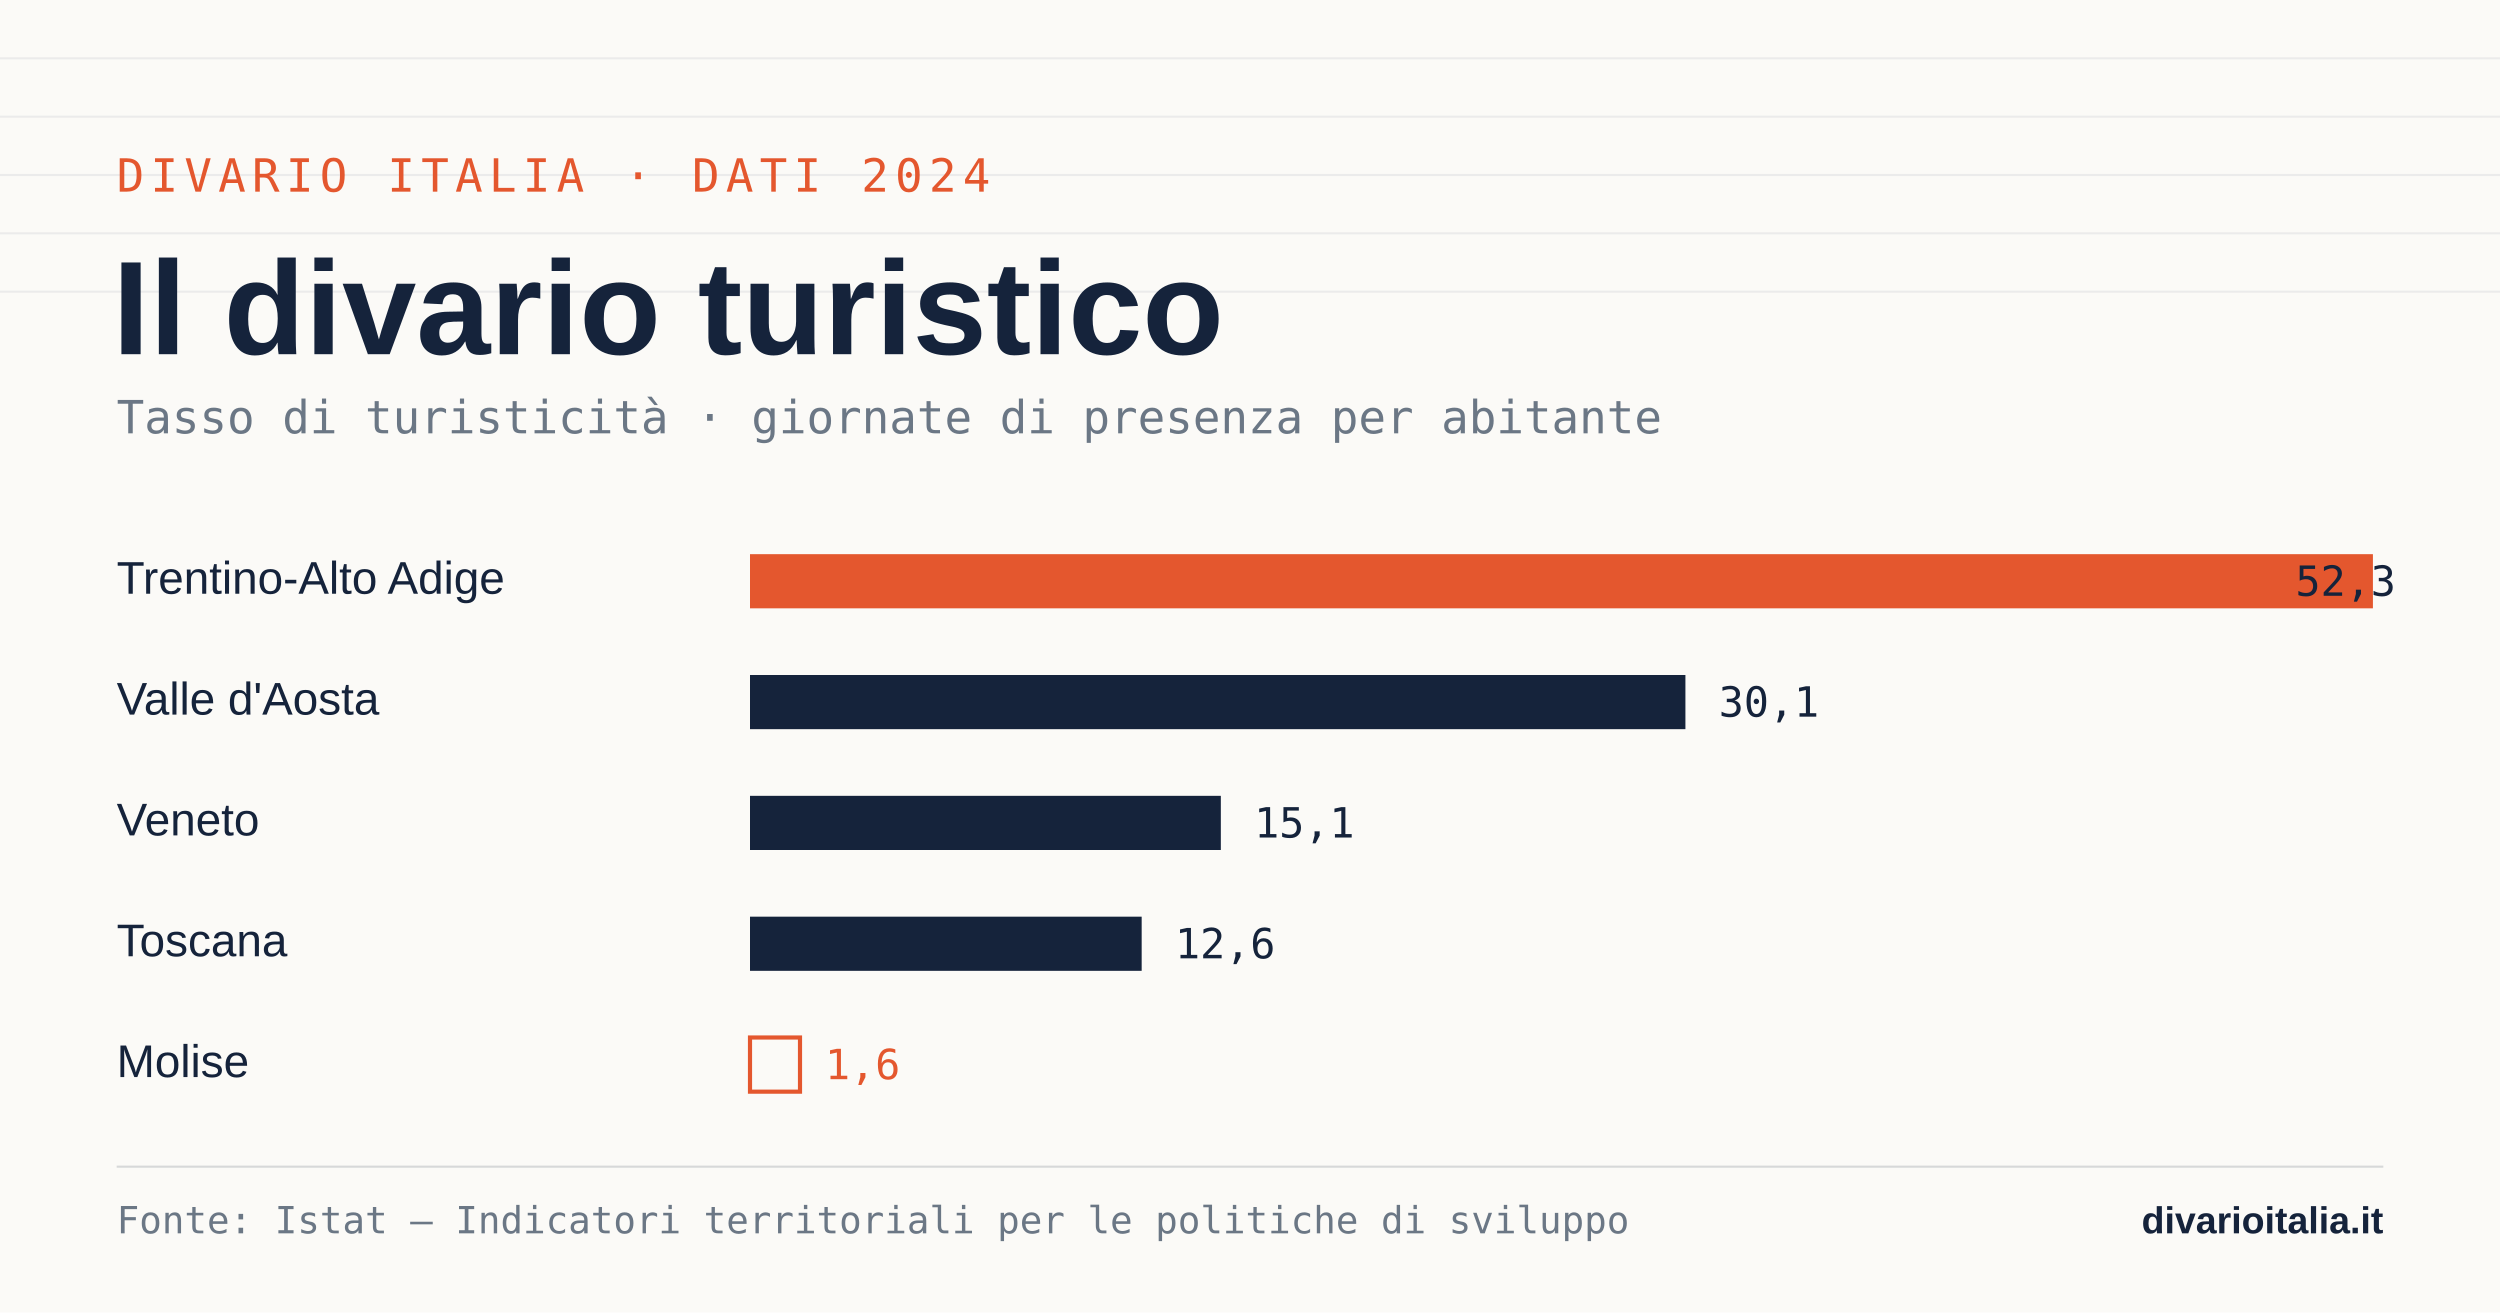
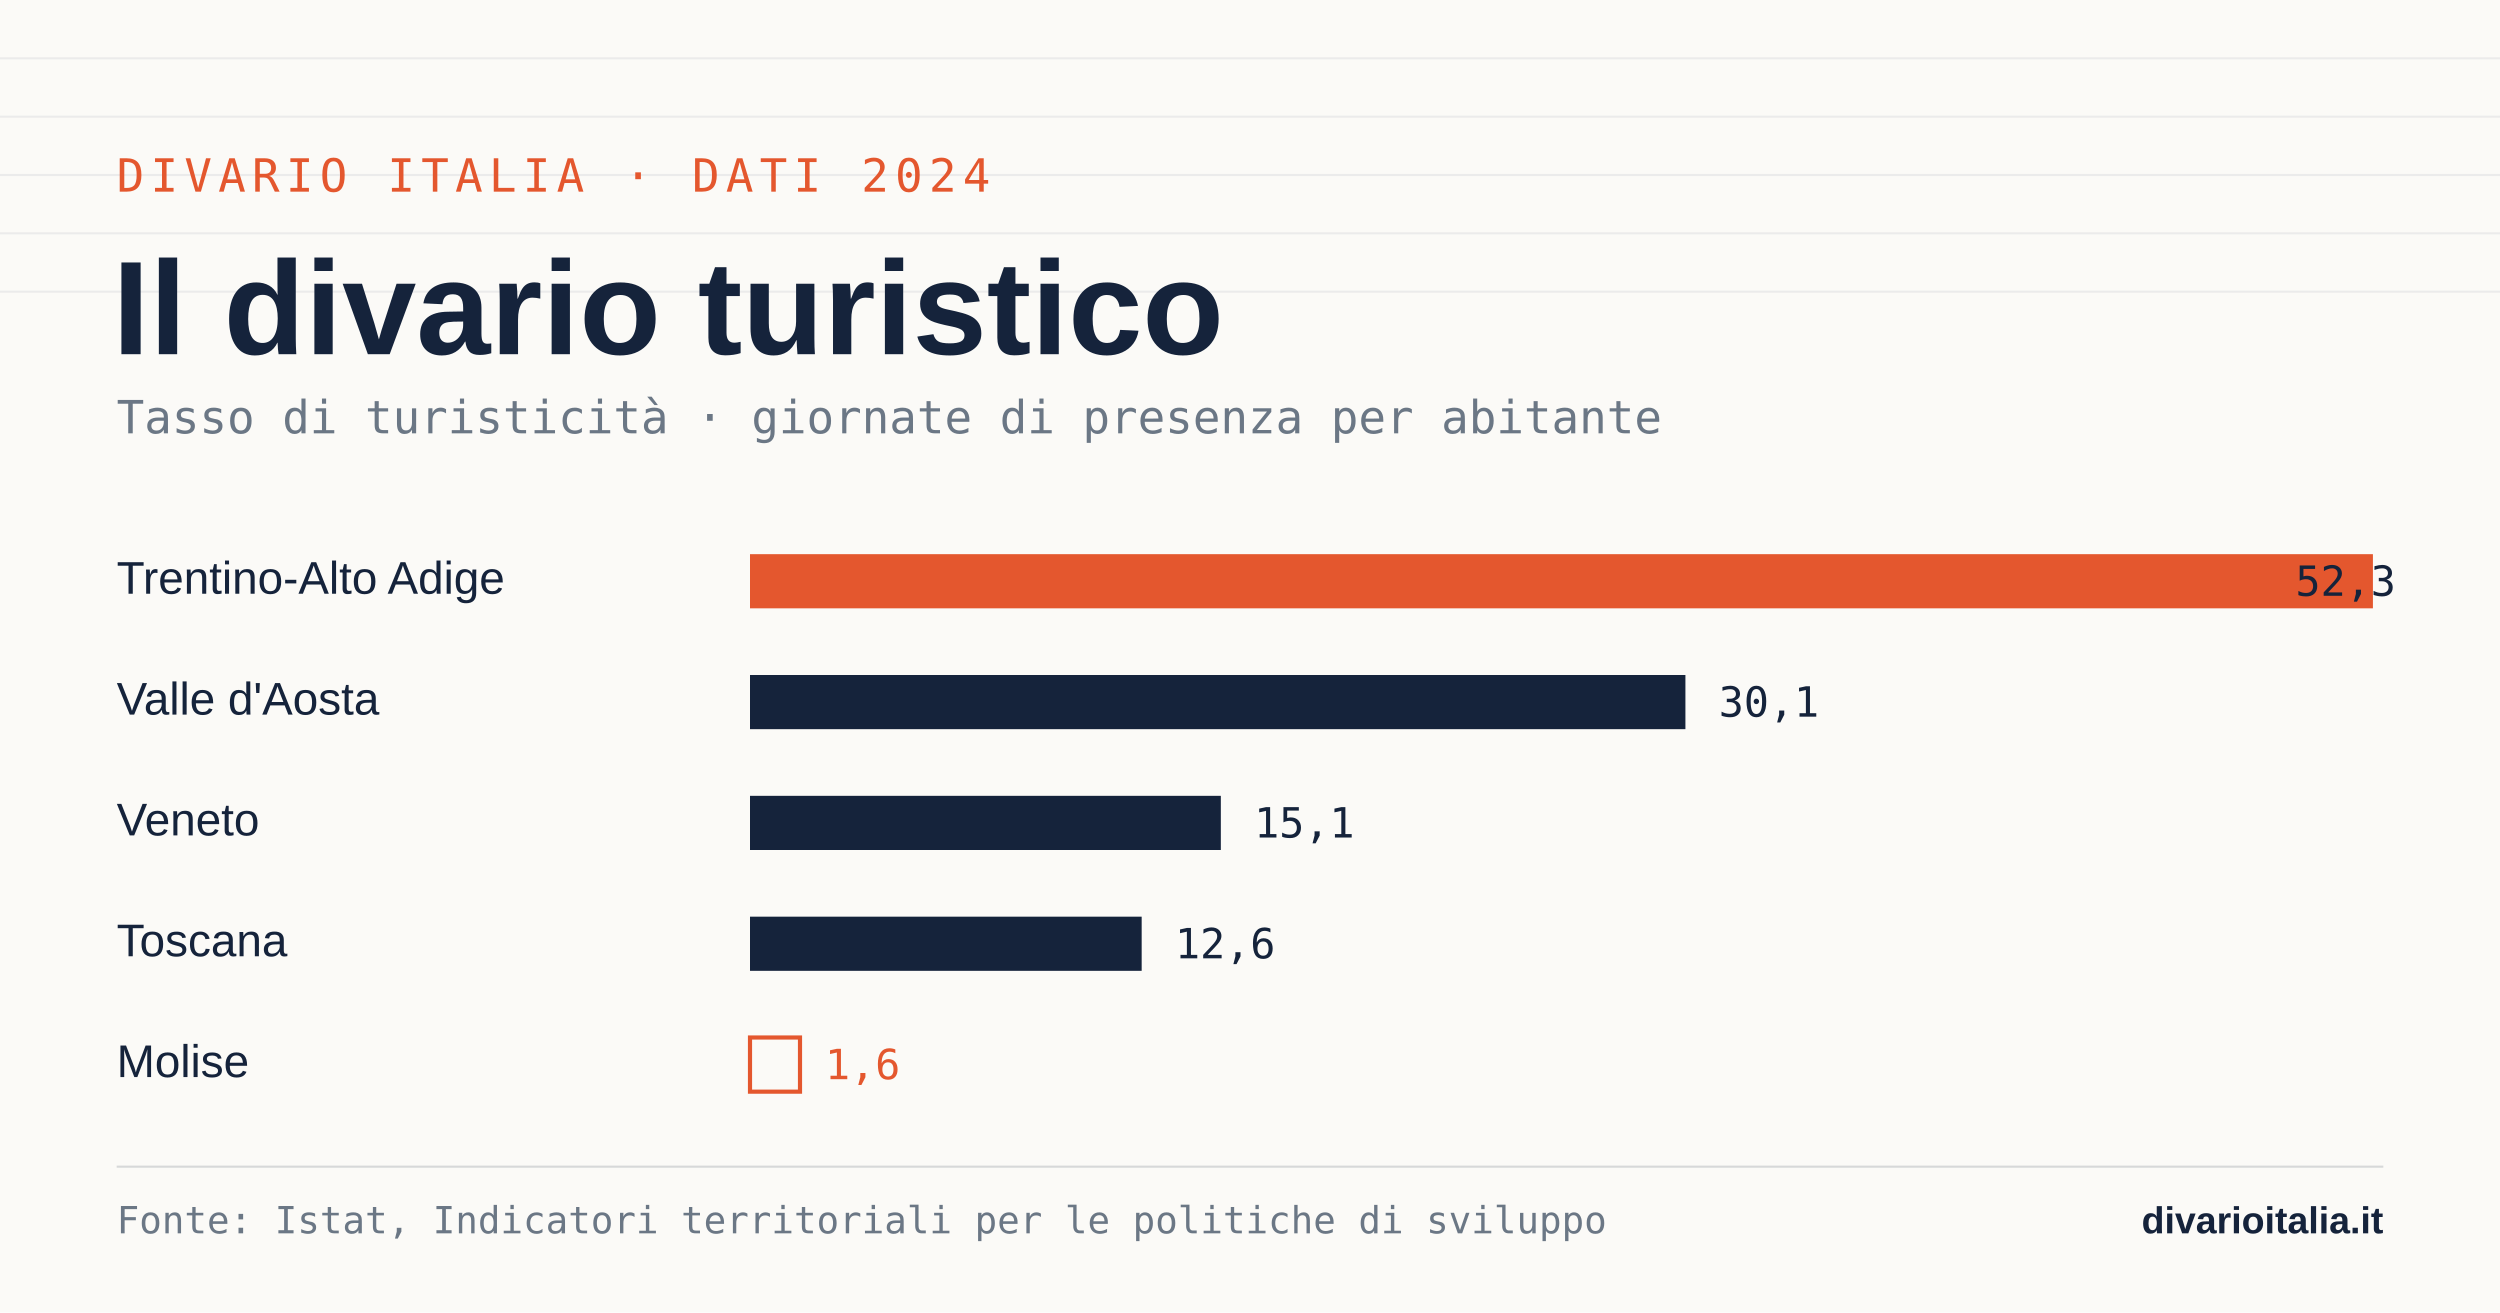
<svg xmlns="http://www.w3.org/2000/svg" viewBox="0 0 1200 630" width="1200" height="630" font-family="Archivo, Arial, sans-serif">
  <rect width="1200" height="630" fill="#fbfaf7" />
  <g stroke="rgba(21,35,59,0.07)">
    <line x1="0" y1="28" x2="1200" y2="28" />
    <line x1="0" y1="56" x2="1200" y2="56" />
    <line x1="0" y1="84" x2="1200" y2="84" />
    <line x1="0" y1="112" x2="1200" y2="112" />
    <line x1="0" y1="140" x2="1200" y2="140" />
  </g>
  <text x="56" y="92" font-size="22" font-family="'Space Mono', monospace" fill="#e4572e" letter-spacing="3">DIVARIO ITALIA · DATI 2024</text>
  <text x="54" y="170" font-size="64" font-weight="800" fill="#15233b">Il divario turistico</text>
  <text x="56" y="208" font-size="22" font-family="'Space Mono', monospace" fill="#6b7785">Tasso di turisticità · giornate di presenza per abitante</text>
  <g font-family="'Space Mono', monospace">
    <text x="56" y="285" font-size="22" fill="#15233b" font-family="Archivo, Arial, sans-serif">Trentino-Alto Adige</text>
    <rect x="360" y="266" width="779" height="26" fill="#e4572e" />
    <text x="1150" y="286" font-size="20" fill="#15233b" text-anchor="end">52,3</text>
    <text x="56" y="343" font-size="22" fill="#15233b" font-family="Archivo, Arial, sans-serif">Valle d'Aosta</text>
    <rect x="360" y="324" width="449" height="26" fill="#15233b" />
    <text x="825" y="344" font-size="20" fill="#15233b" text-anchor="start">30,1</text>
    <text x="56" y="401" font-size="22" fill="#15233b" font-family="Archivo, Arial, sans-serif">Veneto</text>
    <rect x="360" y="382" width="226" height="26" fill="#15233b" />
    <text x="602" y="402" font-size="20" fill="#15233b" text-anchor="start">15,1</text>
    <text x="56" y="459" font-size="22" fill="#15233b" font-family="Archivo, Arial, sans-serif">Toscana</text>
    <rect x="360" y="440" width="188" height="26" fill="#15233b" />
    <text x="564" y="460" font-size="20" fill="#15233b" text-anchor="start">12,6</text>
    <text x="56" y="517" font-size="22" fill="#15233b" font-family="Archivo, Arial, sans-serif">Molise</text>
    <rect x="360" y="498" width="24" height="26" fill="#fbfaf7" stroke="#e4572e" stroke-width="2" />
    <text x="396" y="518" font-size="20" fill="#e4572e" text-anchor="start">1,6</text>
  </g>
  <line x1="56" y1="560" x2="1144" y2="560" stroke="rgba(21,35,59,0.16)" />
-   <text x="56" y="592" font-size="18" font-family="'Space Mono', monospace" fill="#6b7785">Fonte: Istat — Indicatori territoriali per le politiche di sviluppo</text>
+   <text x="56" y="592" font-size="18" font-family="'Space Mono', monospace" fill="#6b7785">Fonte: Istat, Indicatori territoriali per le politiche di sviluppo</text>
  <text x="1144" y="592" font-size="18" font-weight="700" fill="#15233b" text-anchor="end" font-family="Archivo, Arial, sans-serif">divarioitalia.it</text>
</svg>
